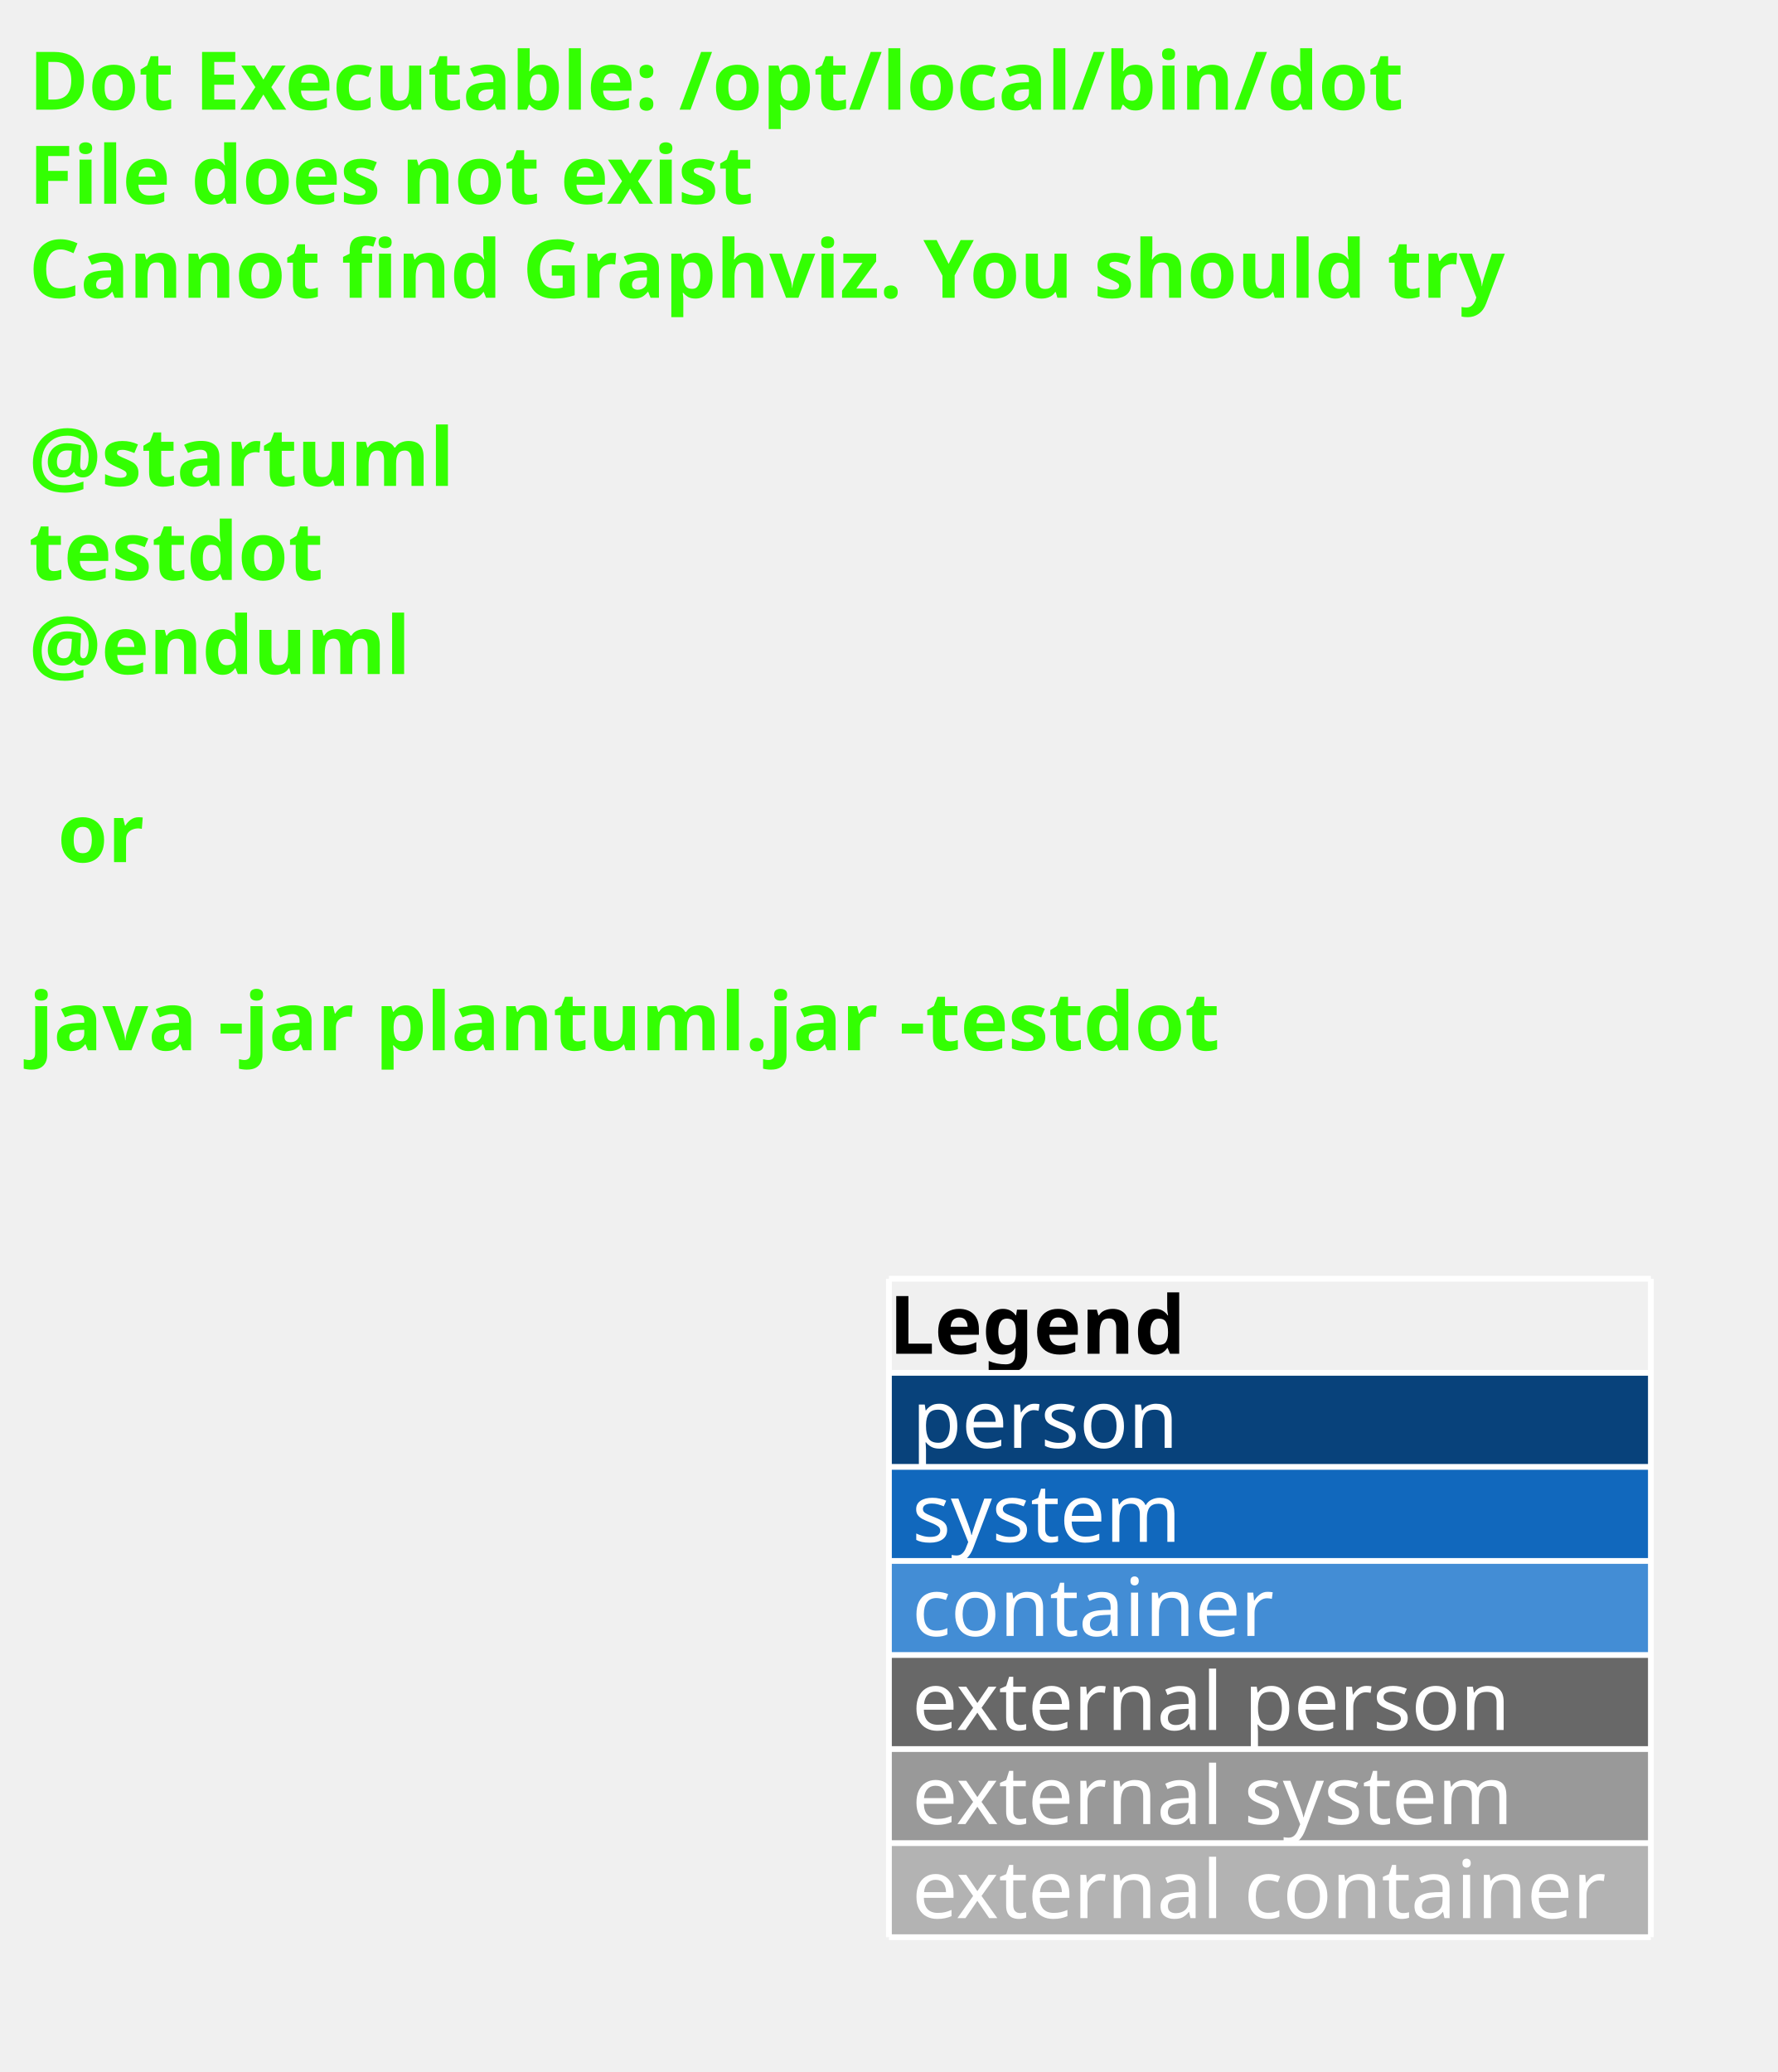
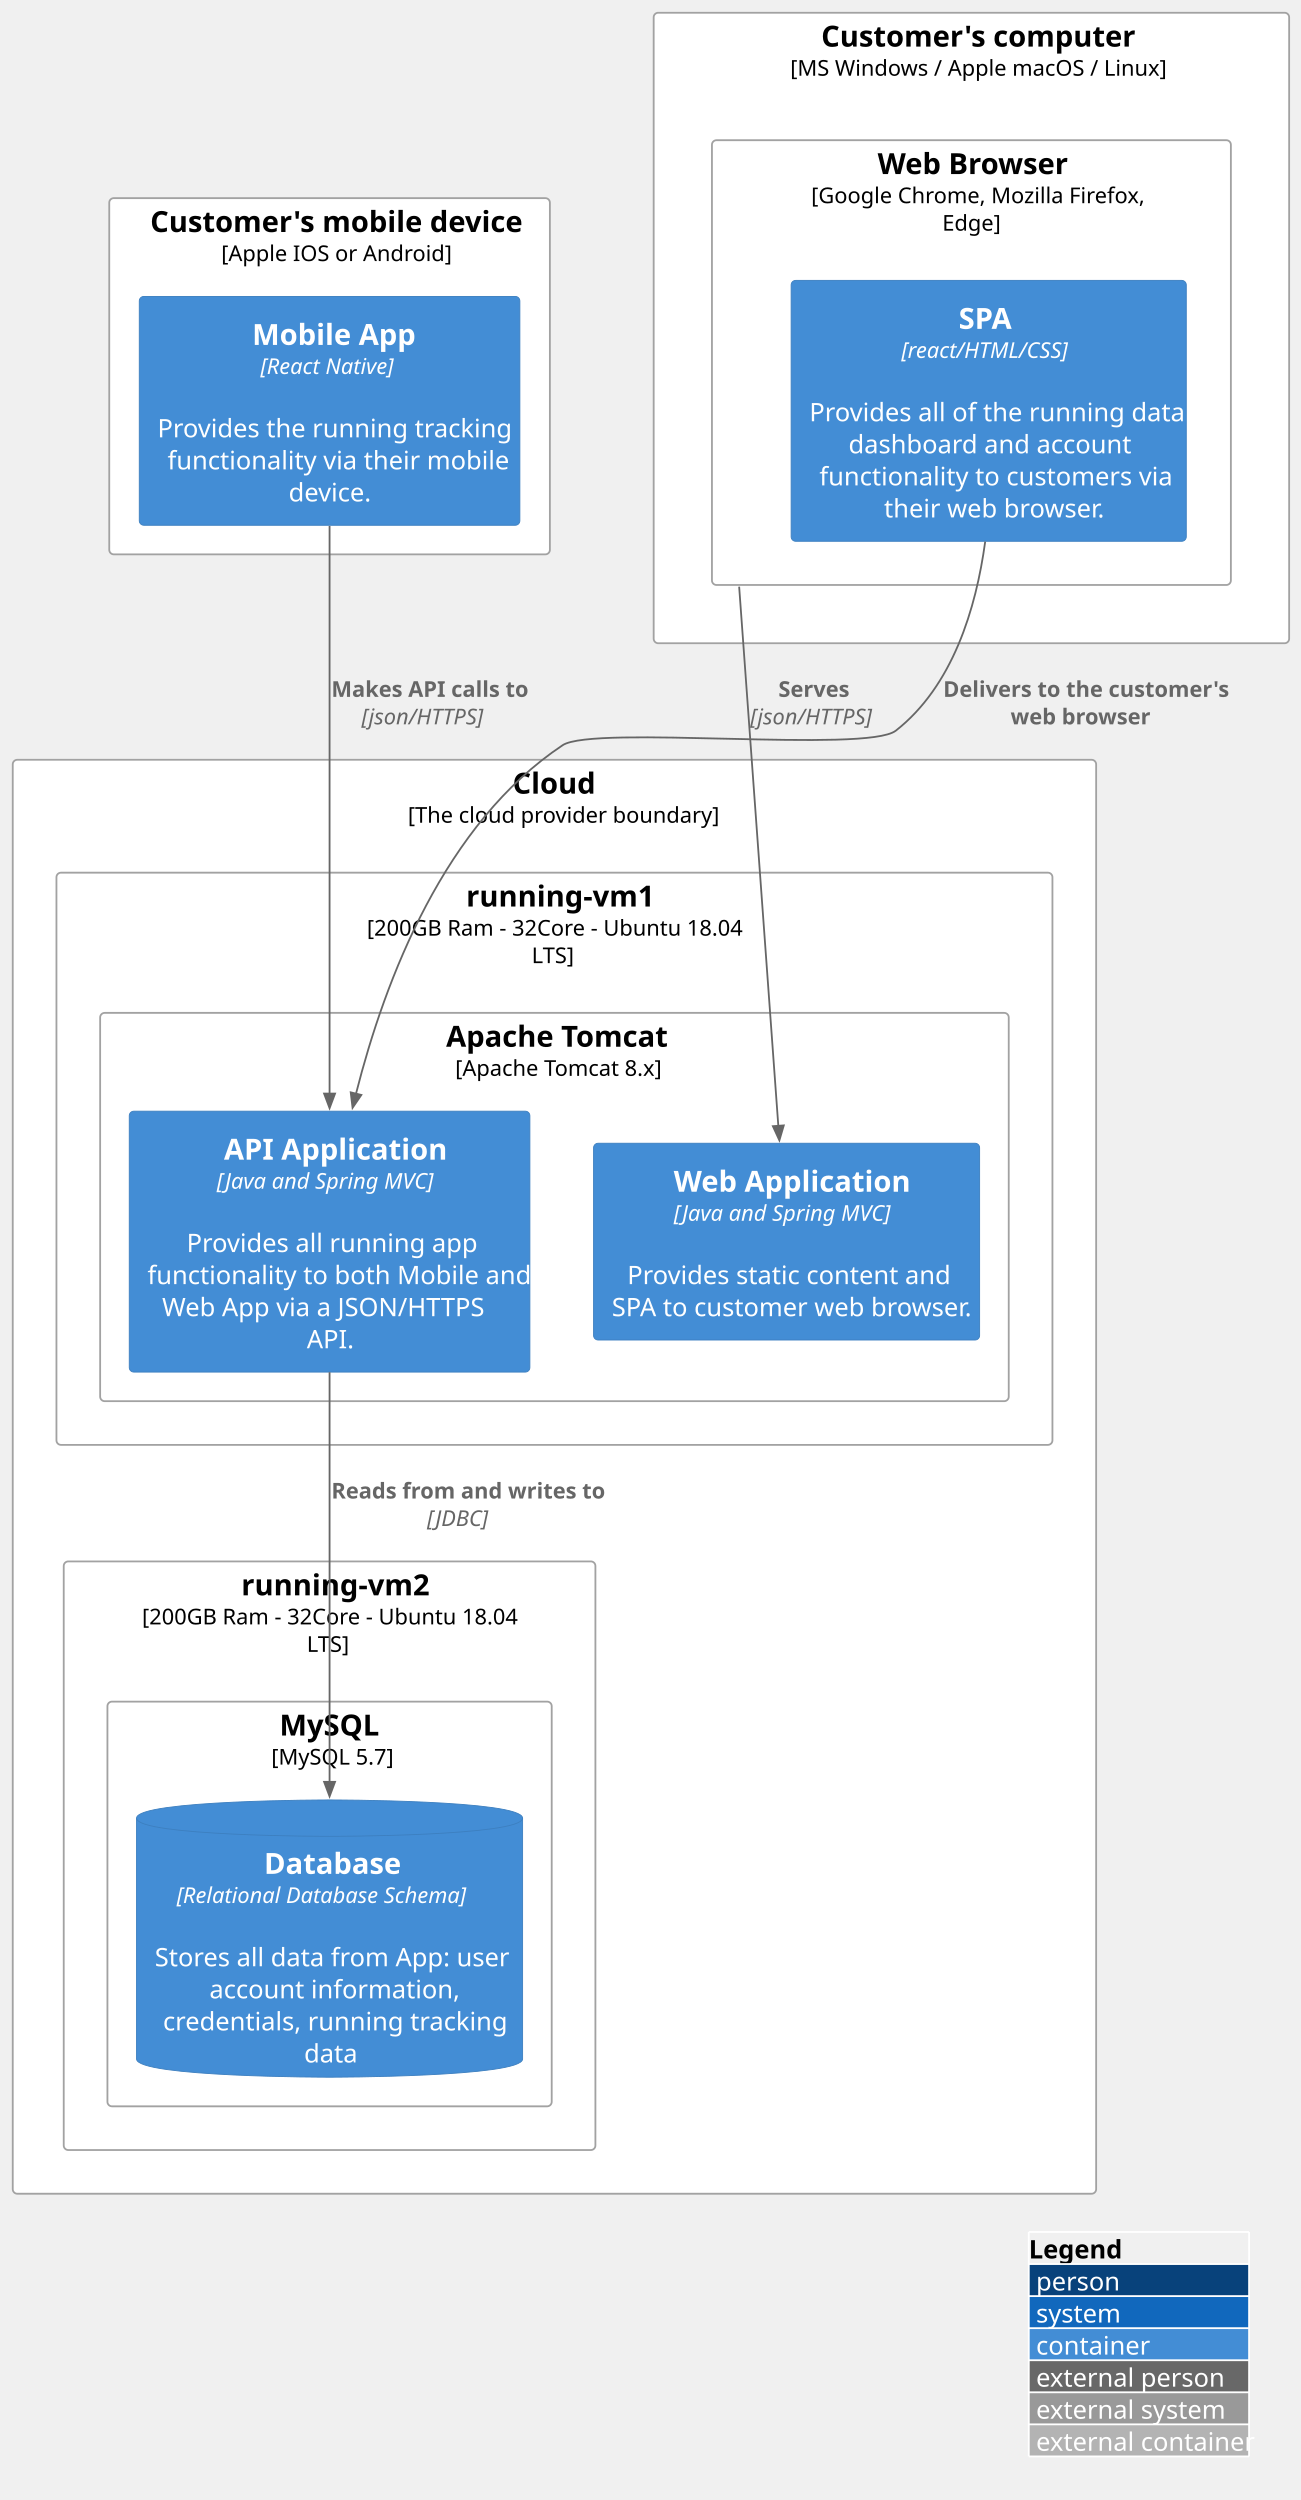
- <svg xmlns="http://www.w3.org/2000/svg" contentStyleType="text/css" height="359px" preserveAspectRatio="none" style="width:308px;height:359px;background:#FFFFFF;" version="1.1" viewBox="0 0 308 359" width="308px" zoomAndPan="magnify">
+ <svg xmlns="http://www.w3.org/2000/svg" contentStyleType="text/css" height="1373px" preserveAspectRatio="none" style="width:714px;height:1373px;background:#FFFFFF;" version="1.1" viewBox="0 0 714 1373" width="714px" zoomAndPan="magnify">
  <defs />
  <g>
-     <text fill="#33FF02" font-family="sans-serif" font-size="14" font-weight="bold" lengthAdjust="spacing" textLength="261" x="5" y="19">Dot Executable: /opt/local/bin/dot</text>
-     <text fill="#33FF02" font-family="sans-serif" font-size="14" font-weight="bold" lengthAdjust="spacing" textLength="145" x="5" y="35.297">File does not exist</text>
-     <text fill="#33FF02" font-family="sans-serif" font-size="14" font-weight="bold" lengthAdjust="spacing" textLength="291" x="5" y="51.594">Cannot find Graphviz. You should try</text>
-     <text fill="#33FF02" font-family="sans-serif" font-size="14" font-weight="bold" lengthAdjust="spacing" textLength="5" x="5" y="67.891"> </text>
-     <text fill="#33FF02" font-family="sans-serif" font-size="14" font-weight="bold" lengthAdjust="spacing" textLength="79" x="5" y="84.188">@startuml</text>
-     <text fill="#33FF02" font-family="sans-serif" font-size="14" font-weight="bold" lengthAdjust="spacing" textLength="57" x="5" y="100.484">testdot</text>
-     <text fill="#33FF02" font-family="sans-serif" font-size="14" font-weight="bold" lengthAdjust="spacing" textLength="72" x="5" y="116.781">@enduml</text>
-     <text fill="#33FF02" font-family="sans-serif" font-size="14" font-weight="bold" lengthAdjust="spacing" textLength="5" x="5" y="133.078"> </text>
-     <text fill="#33FF02" font-family="sans-serif" font-size="14" font-weight="bold" lengthAdjust="spacing" textLength="17" x="10" y="149.375">or</text>
-     <text fill="#33FF02" font-family="sans-serif" font-size="14" font-weight="bold" lengthAdjust="spacing" textLength="5" x="5" y="165.672"> </text>
-     <text fill="#33FF02" font-family="sans-serif" font-size="14" font-weight="bold" lengthAdjust="spacing" textLength="227" x="5" y="181.969">java -jar plantuml.jar -testdot</text>
-     <text fill="#33FF02" font-family="sans-serif" font-size="14" font-weight="bold" lengthAdjust="spacing" textLength="5" x="5" y="198.266"> </text>
-     <rect height="130.078" rx="7.5" ry="7.5" style="stroke:#00000000;stroke-width:1.0;fill:none;" width="144" x="148" y="213.562" />
-     <text fill="#000000" font-family="sans-serif" font-size="14" font-weight="bold" lengthAdjust="spacing" textLength="59" x="154" y="234.558">Legend</text>
-     <text fill="#FFFFFF" font-family="sans-serif" font-size="14" lengthAdjust="spacing" textLength="4" x="213" y="234.558"> </text>
-     <rect fill="#08427B" height="16.297" style="stroke:none;stroke-width:1.0;" width="132" x="154" y="237.859" />
-     <text fill="#FFFFFF" font-family="sans-serif" font-size="14" lengthAdjust="spacing" textLength="49" x="158" y="250.855">person</text>
-     <rect fill="#1168BD" height="16.297" style="stroke:none;stroke-width:1.0;" width="132" x="154" y="254.156" />
-     <text fill="#FFFFFF" font-family="sans-serif" font-size="14" lengthAdjust="spacing" textLength="50" x="158" y="267.151">system</text>
-     <rect fill="#438DD5" height="16.297" style="stroke:none;stroke-width:1.0;" width="132" x="154" y="270.453" />
-     <text fill="#FFFFFF" font-family="sans-serif" font-size="14" lengthAdjust="spacing" textLength="65" x="158" y="283.448">container</text>
-     <rect fill="#686868" height="16.297" style="stroke:none;stroke-width:1.0;" width="132" x="154" y="286.75" />
-     <text fill="#FFFFFF" font-family="sans-serif" font-size="14" lengthAdjust="spacing" textLength="108" x="158" y="299.745">external person</text>
-     <rect fill="#999999" height="16.297" style="stroke:none;stroke-width:1.0;" width="132" x="154" y="303.047" />
-     <text fill="#FFFFFF" font-family="sans-serif" font-size="14" lengthAdjust="spacing" textLength="109" x="158" y="316.042">external system</text>
-     <rect fill="#B3B3B3" height="16.297" style="stroke:none;stroke-width:1.0;" width="132" x="154" y="319.344" />
-     <text fill="#FFFFFF" font-family="sans-serif" font-size="14" lengthAdjust="spacing" textLength="124" x="158" y="332.339">external container</text>
-     <line style="stroke:#FFFFFF;stroke-width:1.0;" x1="154" x2="286" y1="221.562" y2="221.562" />
-     <line style="stroke:#FFFFFF;stroke-width:1.0;" x1="154" x2="286" y1="237.859" y2="237.859" />
-     <line style="stroke:#FFFFFF;stroke-width:1.0;" x1="154" x2="286" y1="254.156" y2="254.156" />
-     <line style="stroke:#FFFFFF;stroke-width:1.0;" x1="154" x2="286" y1="270.453" y2="270.453" />
-     <line style="stroke:#FFFFFF;stroke-width:1.0;" x1="154" x2="286" y1="286.75" y2="286.75" />
-     <line style="stroke:#FFFFFF;stroke-width:1.0;" x1="154" x2="286" y1="303.047" y2="303.047" />
-     <line style="stroke:#FFFFFF;stroke-width:1.0;" x1="154" x2="286" y1="319.344" y2="319.344" />
-     <line style="stroke:#FFFFFF;stroke-width:1.0;" x1="154" x2="286" y1="335.641" y2="335.641" />
-     <line style="stroke:#FFFFFF;stroke-width:1.0;" x1="154" x2="154" y1="221.562" y2="335.641" />
-     <line style="stroke:#FFFFFF;stroke-width:1.0;" x1="286" x2="286" y1="221.562" y2="335.641" />
+     <g id="cluster_plc">
+       <rect fill="#FFFFFF" height="787.53" rx="2.5" ry="2.5" style="stroke:#A2A2A2;stroke-width:1.0;" width="595" x="7" y="417.27" />
+       <text fill="#000000" font-family="sans-serif" font-size="16" font-weight="bold" lengthAdjust="spacing" textLength="46" x="281.5" y="435.879">Cloud</text>
+       <text fill="#000000" font-family="sans-serif" font-size="12" lengthAdjust="spacing" textLength="161" x="224" y="451.852">[The cloud provider boundary]</text>
+     </g>
+     <g id="cluster_dn">
+       <rect fill="#FFFFFF" height="314.26" rx="2.5" ry="2.5" style="stroke:#A2A2A2;stroke-width:1.0;" width="547" x="31" y="479.27" />
+       <text fill="#000000" font-family="sans-serif" font-size="16" font-weight="bold" lengthAdjust="spacing" textLength="97" x="256" y="497.879">running-vm1</text>
+       <text fill="#000000" font-family="sans-serif" font-size="12" lengthAdjust="spacing" textLength="206" x="201.5" y="513.852">[200GB Ram - 32Core - Ubuntu 18.04</text>
+       <text fill="#000000" font-family="sans-serif" font-size="12" lengthAdjust="spacing" textLength="25" x="292" y="528.946">LTS]</text>
+     </g>
+     <g id="cluster_apache2">
+       <rect fill="#FFFFFF" height="213.26" rx="2.5" ry="2.5" style="stroke:#A2A2A2;stroke-width:1.0;" width="499" x="55" y="556.27" />
+       <text fill="#000000" font-family="sans-serif" font-size="16" font-weight="bold" lengthAdjust="spacing" textLength="119" x="245" y="574.879">Apache Tomcat</text>
+       <text fill="#000000" font-family="sans-serif" font-size="12" lengthAdjust="spacing" textLength="109" x="250" y="590.852">[Apache Tomcat 8.x]</text>
+     </g>
+     <g id="cluster_db01">
+       <rect fill="#FFFFFF" height="323.27" rx="2.5" ry="2.5" style="stroke:#A2A2A2;stroke-width:1.0;" width="292" x="35" y="857.53" />
+       <text fill="#000000" font-family="sans-serif" font-size="16" font-weight="bold" lengthAdjust="spacing" textLength="97" x="132.5" y="876.139">running-vm2</text>
+       <text fill="#000000" font-family="sans-serif" font-size="12" lengthAdjust="spacing" textLength="206" x="78" y="892.112">[200GB Ram - 32Core - Ubuntu 18.04</text>
+       <text fill="#000000" font-family="sans-serif" font-size="12" lengthAdjust="spacing" textLength="25" x="168.5" y="907.206">LTS]</text>
+     </g>
+     <g id="cluster_mysql">
+       <rect fill="#FFFFFF" height="222.27" rx="2.5" ry="2.5" style="stroke:#A2A2A2;stroke-width:1.0;" width="244" x="59" y="934.53" />
+       <text fill="#000000" font-family="sans-serif" font-size="16" font-weight="bold" lengthAdjust="spacing" textLength="55" x="153.5" y="953.139">MySQL</text>
+       <text fill="#000000" font-family="sans-serif" font-size="12" lengthAdjust="spacing" textLength="64" x="149" y="969.112">[MySQL 5.7]</text>
+     </g>
+     <g id="cluster_mob">
+       <rect fill="#FFFFFF" height="195.65" rx="2.5" ry="2.5" style="stroke:#A2A2A2;stroke-width:1.0;" width="242" x="60" y="108.81" />
+       <text fill="#000000" font-family="sans-serif" font-size="16" font-weight="bold" lengthAdjust="spacing" textLength="197" x="82.5" y="127.419">Customer's mobile device</text>
+       <text fill="#000000" font-family="sans-serif" font-size="12" lengthAdjust="spacing" textLength="119" x="121.5" y="143.392">[Apple IOS or Android]</text>
+     </g>
+     <g id="cluster_comp">
+       <rect fill="#FFFFFF" height="346.27" rx="2.5" ry="2.5" style="stroke:#A2A2A2;stroke-width:1.0;" width="349" x="359" y="7" />
+       <text fill="#000000" font-family="sans-serif" font-size="16" font-weight="bold" lengthAdjust="spacing" textLength="165" x="451" y="25.609">Customer's computer</text>
+       <text fill="#000000" font-family="sans-serif" font-size="12" lengthAdjust="spacing" textLength="199" x="434" y="41.582">[MS Windows / Apple macOS / Linux]</text>
+     </g>
+     <g id="cluster_browser">
+       <rect fill="#FFFFFF" height="244.27" rx="2.5" ry="2.5" style="stroke:#A2A2A2;stroke-width:1.0;" width="285" x="391" y="77" />
+       <text fill="#000000" font-family="sans-serif" font-size="16" font-weight="bold" lengthAdjust="spacing" textLength="103" x="482" y="95.609">Web Browser</text>
+       <text fill="#000000" font-family="sans-serif" font-size="12" lengthAdjust="spacing" textLength="176" x="445.5" y="111.582">[Google Chrome, Mozilla Firefox,</text>
+       <text fill="#000000" font-family="sans-serif" font-size="12" lengthAdjust="spacing" textLength="32" x="517.5" y="126.676">Edge]</text>
+     </g>
+     <g id="elem_web">
+       <rect fill="#438DD5" height="108.047" rx="2.5" ry="2.5" style="stroke:#3C7FC0;stroke-width:0.5;" width="212" x="326" y="627.88" />
+       <text fill="#FFFFFF" font-family="sans-serif" font-size="16" font-weight="bold" lengthAdjust="spacing" textLength="124" x="370" y="654.489">Web Application</text>
+       <text fill="#FFFFFF" font-family="sans-serif" font-size="12" font-style="italic" lengthAdjust="spacing" textLength="124" x="370" y="670.462">[Java and Spring MVC]</text>
+       <text fill="#FFFFFF" font-family="sans-serif" font-size="14" lengthAdjust="spacing" textLength="4" x="430" y="687.632"> </text>
+       <text fill="#FFFFFF" font-family="sans-serif" font-size="14" lengthAdjust="spacing" textLength="171" x="344.5" y="705.241">Provides static content and</text>
+       <text fill="#FFFFFF" font-family="sans-serif" font-size="14" lengthAdjust="spacing" textLength="192" x="336" y="722.851">SPA to customer web browser.</text>
+     </g>
+     <g id="elem_api">
+       <rect fill="#438DD5" height="143.266" rx="2.5" ry="2.5" style="stroke:#3C7FC0;stroke-width:0.5;" width="220" x="71" y="610.27" />
+       <text fill="#FFFFFF" font-family="sans-serif" font-size="16" font-weight="bold" lengthAdjust="spacing" textLength="116" x="123" y="636.879">API Application</text>
+       <text fill="#FFFFFF" font-family="sans-serif" font-size="12" font-style="italic" lengthAdjust="spacing" textLength="124" x="119" y="652.852">[Java and Spring MVC]</text>
+       <text fill="#FFFFFF" font-family="sans-serif" font-size="14" lengthAdjust="spacing" textLength="4" x="179" y="670.022"> </text>
+       <text fill="#FFFFFF" font-family="sans-serif" font-size="14" lengthAdjust="spacing" textLength="153" x="102.5" y="687.631">Provides all running app</text>
+       <text fill="#FFFFFF" font-family="sans-serif" font-size="14" lengthAdjust="spacing" textLength="196" x="81" y="705.241">functionality to both Mobile and</text>
+       <text fill="#FFFFFF" font-family="sans-serif" font-size="14" lengthAdjust="spacing" textLength="180" x="89" y="722.85">Web App via a JSON/HTTPS</text>
+       <text fill="#FFFFFF" font-family="sans-serif" font-size="14" lengthAdjust="spacing" textLength="25" x="168.5" y="740.46">API.</text>
+     </g>
+     <g id="elem_db">
+       <path d="M75,998.53 C75,988.53 181,988.53 181,988.53 C181,988.53 287,988.53 287,998.53 L287,1130.796 C287,1140.796 181,1140.796 181,1140.796 C181,1140.796 75,1140.796 75,1130.796 L75,998.53 " fill="#438DD5" style="stroke:#3C7FC0;stroke-width:0.5;" />
+       <path d="M75,998.53 C75,1008.53 181,1008.53 181,1008.53 C181,1008.53 287,1008.53 287,998.53 " fill="none" style="stroke:#3C7FC0;stroke-width:0.5;" />
+       <text fill="#FFFFFF" font-family="sans-serif" font-size="16" font-weight="bold" lengthAdjust="spacing" textLength="72" x="145" y="1029.139">Database</text>
+       <text fill="#FFFFFF" font-family="sans-serif" font-size="12" font-style="italic" lengthAdjust="spacing" textLength="168" x="97" y="1045.112">[Relational Database Schema]</text>
+       <text fill="#FFFFFF" font-family="sans-serif" font-size="14" lengthAdjust="spacing" textLength="4" x="179" y="1062.282"> </text>
+       <text fill="#FFFFFF" font-family="sans-serif" font-size="14" lengthAdjust="spacing" textLength="188" x="85" y="1079.891">Stores all data from App: user</text>
+       <text fill="#FFFFFF" font-family="sans-serif" font-size="14" lengthAdjust="spacing" textLength="128" x="115" y="1097.501">account information,</text>
+       <text fill="#FFFFFF" font-family="sans-serif" font-size="14" lengthAdjust="spacing" textLength="179" x="89.5" y="1115.11">credentials, running tracking</text>
+       <text fill="#FFFFFF" font-family="sans-serif" font-size="14" lengthAdjust="spacing" textLength="28" x="167" y="1132.719">data</text>
+     </g>
+     <g id="elem_mobile">
+       <rect fill="#438DD5" height="125.656" rx="2.5" ry="2.5" style="stroke:#3C7FC0;stroke-width:0.5;" width="209" x="76.5" y="162.81" />
+       <text fill="#FFFFFF" font-family="sans-serif" font-size="16" font-weight="bold" lengthAdjust="spacing" textLength="85" x="138.5" y="189.419">Mobile App</text>
+       <text fill="#FFFFFF" font-family="sans-serif" font-size="12" font-style="italic" lengthAdjust="spacing" textLength="76" x="143" y="205.392">[React Native]</text>
+       <text fill="#FFFFFF" font-family="sans-serif" font-size="14" lengthAdjust="spacing" textLength="4" x="179" y="222.562"> </text>
+       <text fill="#FFFFFF" font-family="sans-serif" font-size="14" lengthAdjust="spacing" textLength="185" x="86.5" y="240.171">Provides the running tracking</text>
+       <text fill="#FFFFFF" font-family="sans-serif" font-size="14" lengthAdjust="spacing" textLength="174" x="92" y="257.781">functionality via their mobile</text>
+       <text fill="#FFFFFF" font-family="sans-serif" font-size="14" lengthAdjust="spacing" textLength="45" x="158.5" y="275.39">device.</text>
+     </g>
+     <g id="elem_spa">
+       <rect fill="#438DD5" height="143.266" rx="2.5" ry="2.5" style="stroke:#3C7FC0;stroke-width:0.5;" width="217" x="434.5" y="154" />
+       <text fill="#FFFFFF" font-family="sans-serif" font-size="16" font-weight="bold" lengthAdjust="spacing" textLength="33" x="526.5" y="180.609">SPA</text>
+       <text fill="#FFFFFF" font-family="sans-serif" font-size="12" font-style="italic" lengthAdjust="spacing" textLength="96" x="495" y="196.582">[react/HTML/CSS]</text>
+       <text fill="#FFFFFF" font-family="sans-serif" font-size="14" lengthAdjust="spacing" textLength="4" x="541" y="213.752"> </text>
+       <text fill="#FFFFFF" font-family="sans-serif" font-size="14" lengthAdjust="spacing" textLength="197" x="444.5" y="231.361">Provides all of the running data</text>
+       <text fill="#FFFFFF" font-family="sans-serif" font-size="14" lengthAdjust="spacing" textLength="150" x="466" y="248.971">dashboard and account</text>
+       <text fill="#FFFFFF" font-family="sans-serif" font-size="14" lengthAdjust="spacing" textLength="182" x="450" y="266.58">functionality to customers via</text>
+       <text fill="#FFFFFF" font-family="sans-serif" font-size="14" lengthAdjust="spacing" textLength="115" x="485.5" y="284.19">their web browser.</text>
+     </g>
+     <g id="link_mobile_api">
+       <path d="M181,288.85 C181,369.93 181,511.86 181,600.87 " fill="none" id="mobile-to-api" style="stroke:#666666;stroke-width:1.0;" />
+       <polygon fill="#666666" points="181,608.61,184,600.61,178,600.61,181,608.61" style="stroke:#666666;stroke-width:1.0;" />
+       <text fill="#666666" font-family="sans-serif" font-size="12" font-weight="bold" lengthAdjust="spacing" textLength="104" x="182" y="382.727">Makes API calls to</text>
+       <text fill="#666666" font-family="sans-serif" font-size="12" font-style="italic" lengthAdjust="spacing" textLength="71" x="198.5" y="397.821">[json/HTTPS]</text>
+     </g>
+     <g id="link_spa_api">
+       <path d="M541.07,297.44 C536.05,334.36 523.19,376.8 492,401.27 C475.99,413.83 325.95,398 309,409.27 C244.36,452.27 211.61,537.17 195.52,600.66 " fill="none" id="spa-to-api" style="stroke:#666666;stroke-width:1.0;" />
+       <polygon fill="#666666" points="193.63,608.4,198.444,601.341,192.616,599.916,193.63,608.4" style="stroke:#666666;stroke-width:1.0;" />
+       <text fill="#666666" font-family="sans-serif" font-size="12" font-weight="bold" lengthAdjust="spacing" textLength="149" x="518" y="382.727">Delivers to the customer's</text>
+       <text fill="#666666" font-family="sans-serif" font-size="12" font-weight="bold" lengthAdjust="spacing" textLength="75" x="555" y="397.821">web browser</text>
+     </g>
+     <g id="link_browser_web">
+       <path d="M405.941,322.191 C405.981,322.752 406.022,323.315 406.063,323.879 C406.145,325.007 406.228,326.142 406.311,327.283 C406.476,329.565 406.644,331.873 406.813,334.203 C407.152,338.864 407.497,343.62 407.849,348.457 C408.551,358.131 409.278,368.132 410.021,378.364 C415.967,460.217 422.985,556.81 427.46,618.44 " fill="none" id="browser-to-web" style="stroke:#666666;stroke-width:1.0;" />
+       <polygon fill="#666666" points="428.03,626.27,430.45,618.076,424.466,618.505,428.03,626.27" style="stroke:#666666;stroke-width:1.0;" />
+       <text fill="#666666" font-family="sans-serif" font-size="12" font-weight="bold" lengthAdjust="spacing" textLength="40" x="427.5" y="382.727">Serves</text>
+       <text fill="#666666" font-family="sans-serif" font-size="12" font-style="italic" lengthAdjust="spacing" textLength="71" x="412" y="397.821">[json/HTTPS]</text>
+     </g>
+     <g id="link_api_db">
+       <path d="M181,753.63 C181,817.3 181,911.01 181,978.73 " fill="none" id="api-to-db" style="stroke:#666666;stroke-width:1.0;" />
+       <polygon fill="#666666" points="181,986.59,184,978.59,178,978.59,181,986.59" style="stroke:#666666;stroke-width:1.0;" />
+       <text fill="#666666" font-family="sans-serif" font-size="12" font-weight="bold" lengthAdjust="spacing" textLength="143" x="182" y="822.987">Reads from and writes to</text>
+       <text fill="#666666" font-family="sans-serif" font-size="12" font-style="italic" lengthAdjust="spacing" textLength="38" x="234.5" y="838.081">[JDBC]</text>
+     </g>
+     <rect height="139.266" rx="7.5" ry="7.5" style="stroke:#00000000;stroke-width:1.0;fill:none;" width="133" x="559" y="1217.8" />
+     <text fill="#000000" font-family="sans-serif" font-size="14" font-weight="bold" lengthAdjust="spacing" textLength="53" x="565" y="1240.333">Legend</text>
+     <text fill="#FFFFFF" font-family="sans-serif" font-size="14" lengthAdjust="spacing" textLength="4" x="618" y="1240.333"> </text>
+     <rect fill="#08427B" height="17.609" style="stroke:none;stroke-width:1.0;" width="121" x="565" y="1243.409" />
+     <text fill="#FFFFFF" font-family="sans-serif" font-size="14" lengthAdjust="spacing" textLength="44" x="569" y="1257.943">person</text>
+     <rect fill="#1168BD" height="17.609" style="stroke:none;stroke-width:1.0;" width="121" x="565" y="1261.019" />
+     <text fill="#FFFFFF" font-family="sans-serif" font-size="14" lengthAdjust="spacing" textLength="44" x="569" y="1275.552">system</text>
+     <rect fill="#438DD5" height="17.609" style="stroke:none;stroke-width:1.0;" width="121" x="565" y="1278.628" />
+     <text fill="#FFFFFF" font-family="sans-serif" font-size="14" lengthAdjust="spacing" textLength="59" x="569" y="1293.161">container</text>
+     <rect fill="#686868" height="17.609" style="stroke:none;stroke-width:1.0;" width="121" x="565" y="1296.237" />
+     <text fill="#FFFFFF" font-family="sans-serif" font-size="14" lengthAdjust="spacing" textLength="98" x="569" y="1310.771">external person</text>
+     <rect fill="#999999" height="17.609" style="stroke:none;stroke-width:1.0;" width="121" x="565" y="1313.847" />
+     <text fill="#FFFFFF" font-family="sans-serif" font-size="14" lengthAdjust="spacing" textLength="98" x="569" y="1328.38">external system</text>
+     <rect fill="#B3B3B3" height="17.609" style="stroke:none;stroke-width:1.0;" width="121" x="565" y="1331.456" />
+     <text fill="#FFFFFF" font-family="sans-serif" font-size="14" lengthAdjust="spacing" textLength="113" x="569" y="1345.989">external container</text>
+     <line style="stroke:#FFFFFF;stroke-width:1.0;" x1="565" x2="686" y1="1225.8" y2="1225.8" />
+     <line style="stroke:#FFFFFF;stroke-width:1.0;" x1="565" x2="686" y1="1243.409" y2="1243.409" />
+     <line style="stroke:#FFFFFF;stroke-width:1.0;" x1="565" x2="686" y1="1261.019" y2="1261.019" />
+     <line style="stroke:#FFFFFF;stroke-width:1.0;" x1="565" x2="686" y1="1278.628" y2="1278.628" />
+     <line style="stroke:#FFFFFF;stroke-width:1.0;" x1="565" x2="686" y1="1296.237" y2="1296.237" />
+     <line style="stroke:#FFFFFF;stroke-width:1.0;" x1="565" x2="686" y1="1313.847" y2="1313.847" />
+     <line style="stroke:#FFFFFF;stroke-width:1.0;" x1="565" x2="686" y1="1331.456" y2="1331.456" />
+     <line style="stroke:#FFFFFF;stroke-width:1.0;" x1="565" x2="686" y1="1349.066" y2="1349.066" />
+     <line style="stroke:#FFFFFF;stroke-width:1.0;" x1="565" x2="565" y1="1225.8" y2="1349.066" />
+     <line style="stroke:#FFFFFF;stroke-width:1.0;" x1="686" x2="686" y1="1225.8" y2="1349.066" />
  </g>
</svg>
